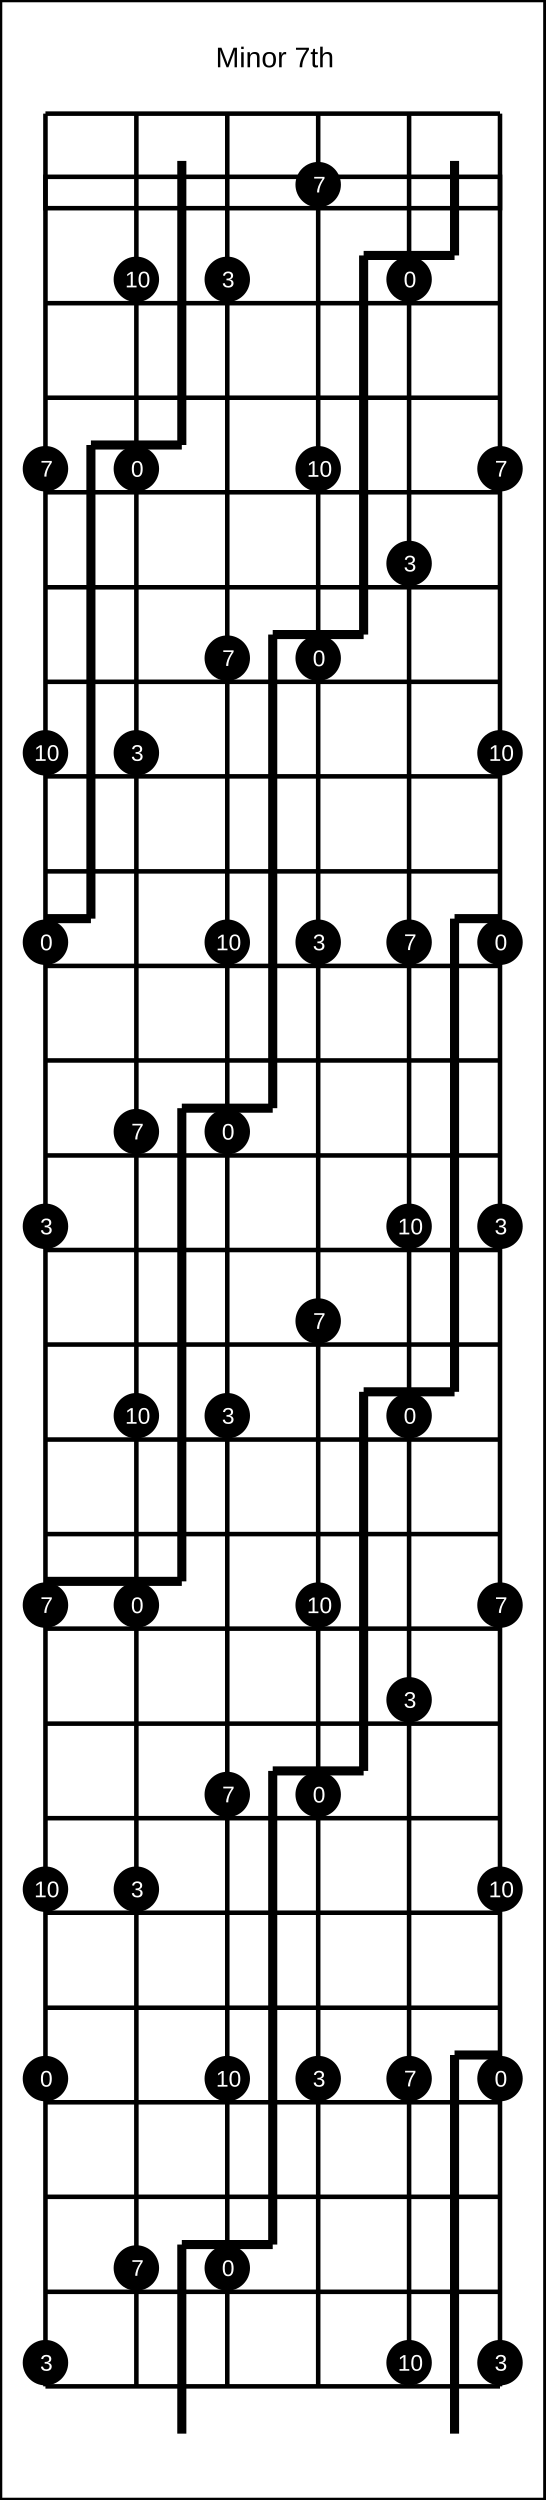
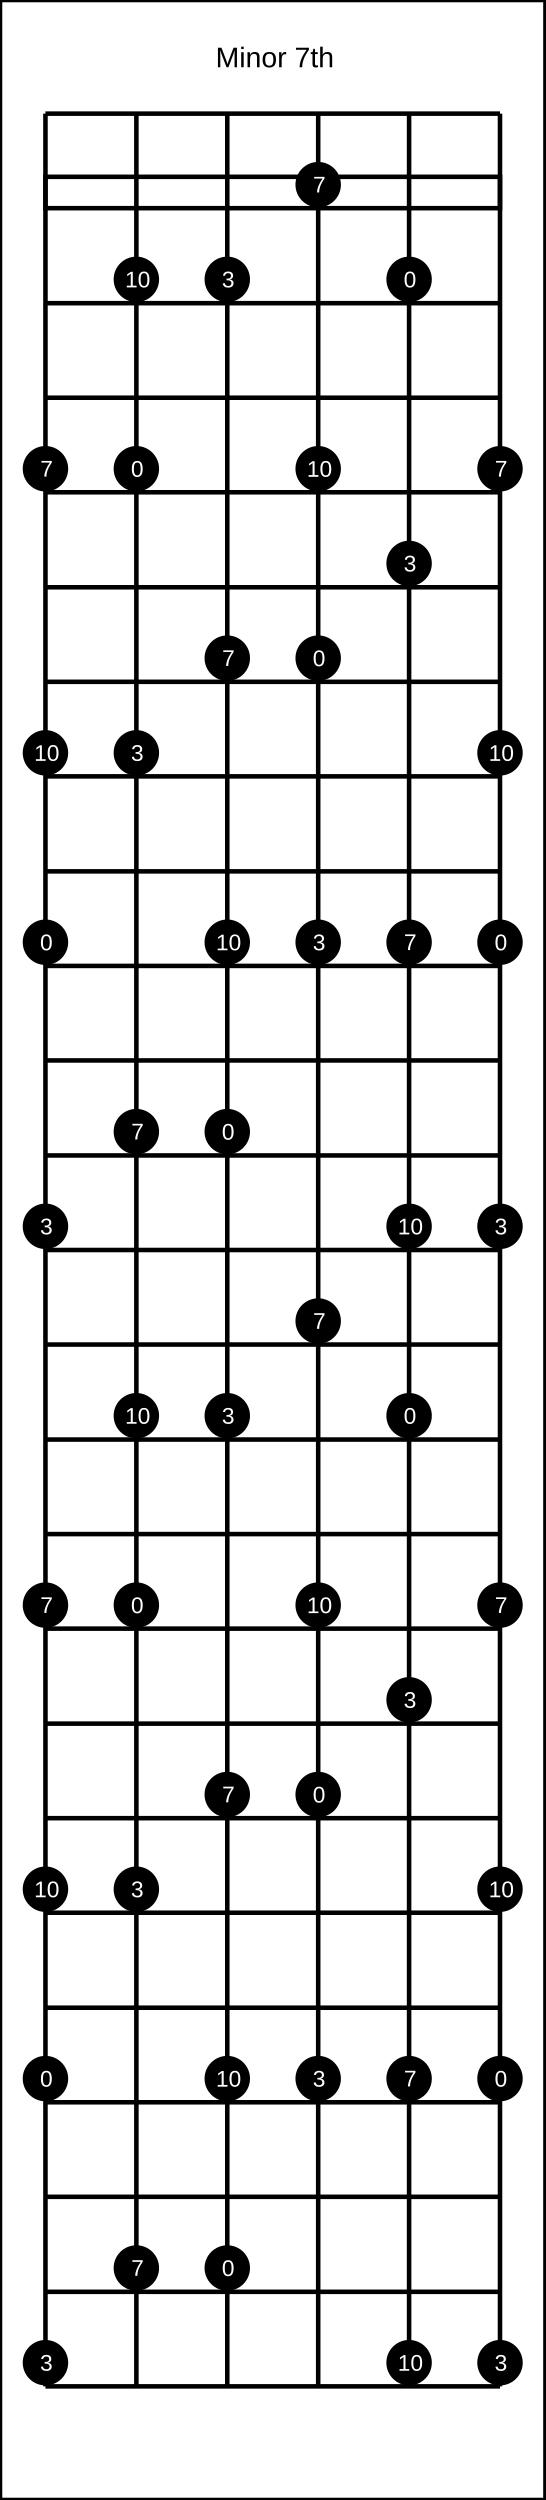
<svg xmlns="http://www.w3.org/2000/svg" xmlns:xlink="http://www.w3.org/1999/xlink" width="240pt" height="1100pt" viewBox="0 0 240 1100" version="1.1">
  <defs>
    <g>
      <symbol overflow="visible" id="glyph0-0">
        <path style="stroke:none;" d="M 1.25 -8.594 L 8.125 -8.594 L 8.125 0 L 1.25 0 Z M 1.719 -8.141 L 1.719 -0.469 L 7.656 -0.469 L 7.656 -8.141 Z M 1.719 -8.141 " />
      </symbol>
      <symbol overflow="visible" id="glyph0-1">
        <path style="stroke:none;" d="M 8.344 0 L 8.344 -5.734 C 8.344 -6.367 8.359 -6.977 8.391 -7.562 C 8.191 -6.832 8.016 -6.266 7.859 -5.859 L 5.641 0 L 4.812 0 L 2.562 -5.859 L 2.219 -6.891 L 2.016 -7.562 L 2.031 -6.891 L 2.062 -5.734 L 2.062 0 L 1.031 0 L 1.031 -8.594 L 2.562 -8.594 L 4.844 -2.641 C 4.926 -2.398 5.004 -2.141 5.078 -1.859 C 5.148 -1.586 5.203 -1.391 5.234 -1.266 C 5.266 -1.43 5.332 -1.68 5.438 -2.016 C 5.539 -2.348 5.609 -2.555 5.641 -2.641 L 7.891 -8.594 L 9.391 -8.594 L 9.391 0 Z M 8.344 0 " />
      </symbol>
      <symbol overflow="visible" id="glyph0-2">
        <path style="stroke:none;" d="M 0.844 -8.016 L 0.844 -9.062 L 1.938 -9.062 L 1.938 -8.016 Z M 0.844 0 L 0.844 -6.609 L 1.938 -6.609 L 1.938 0 Z M 0.844 0 " />
      </symbol>
      <symbol overflow="visible" id="glyph0-3">
        <path style="stroke:none;" d="M 5.031 0 L 5.031 -4.188 C 5.031 -4.625 4.988 -4.961 4.906 -5.203 C 4.82 -5.441 4.688 -5.613 4.5 -5.719 C 4.312 -5.82 4.035 -5.875 3.672 -5.875 C 3.141 -5.875 2.723 -5.691 2.422 -5.328 C 2.117 -4.973 1.969 -4.473 1.969 -3.828 L 1.969 0 L 0.859 0 L 0.859 -5.188 C 0.859 -5.957 0.848 -6.43 0.828 -6.609 L 1.875 -6.609 C 1.875 -6.586 1.875 -6.531 1.875 -6.438 C 1.883 -6.352 1.891 -6.25 1.891 -6.125 C 1.898 -6.008 1.91 -5.789 1.922 -5.469 L 1.938 -5.469 C 2.188 -5.926 2.477 -6.25 2.812 -6.438 C 3.145 -6.625 3.555 -6.719 4.047 -6.719 C 4.773 -6.719 5.305 -6.535 5.641 -6.172 C 5.973 -5.816 6.141 -5.227 6.141 -4.406 L 6.141 0 Z M 5.031 0 " />
      </symbol>
      <symbol overflow="visible" id="glyph0-4">
        <path style="stroke:none;" d="M 6.422 -3.312 C 6.422 -2.156 6.164 -1.289 5.656 -0.719 C 5.156 -0.156 4.422 0.125 3.453 0.125 C 2.484 0.125 1.754 -0.164 1.266 -0.75 C 0.773 -1.344 0.531 -2.195 0.531 -3.312 C 0.531 -5.582 1.516 -6.719 3.484 -6.719 C 4.492 -6.719 5.234 -6.441 5.703 -5.891 C 6.18 -5.336 6.422 -4.477 6.422 -3.312 Z M 5.281 -3.312 C 5.281 -4.219 5.145 -4.879 4.875 -5.297 C 4.602 -5.711 4.145 -5.922 3.5 -5.922 C 2.863 -5.922 2.398 -5.707 2.109 -5.281 C 1.816 -4.863 1.672 -4.207 1.672 -3.312 C 1.672 -2.438 1.812 -1.781 2.094 -1.344 C 2.383 -0.906 2.832 -0.688 3.438 -0.688 C 4.094 -0.688 4.562 -0.895 4.844 -1.312 C 5.133 -1.738 5.281 -2.406 5.281 -3.312 Z M 5.281 -3.312 " />
      </symbol>
      <symbol overflow="visible" id="glyph0-5">
        <path style="stroke:none;" d="M 0.859 0 L 0.859 -5.062 C 0.859 -5.531 0.848 -6.047 0.828 -6.609 L 1.875 -6.609 C 1.906 -5.859 1.922 -5.406 1.922 -5.25 L 1.938 -5.25 C 2.113 -5.82 2.316 -6.207 2.547 -6.406 C 2.773 -6.613 3.098 -6.719 3.516 -6.719 C 3.66 -6.719 3.805 -6.703 3.953 -6.672 L 3.953 -5.656 C 3.805 -5.695 3.613 -5.719 3.375 -5.719 C 2.914 -5.719 2.566 -5.52 2.328 -5.125 C 2.086 -4.738 1.969 -4.176 1.969 -3.438 L 1.969 0 Z M 0.859 0 " />
      </symbol>
      <symbol overflow="visible" id="glyph0-6">
        <path style="stroke:none;" d="" />
      </symbol>
      <symbol overflow="visible" id="glyph0-7">
        <path style="stroke:none;" d="M 6.328 -7.703 C 5.441 -6.359 4.816 -5.305 4.453 -4.547 C 4.098 -3.785 3.828 -3.035 3.641 -2.297 C 3.461 -1.555 3.375 -0.789 3.375 0 L 2.234 0 C 2.234 -1.094 2.461 -2.25 2.922 -3.469 C 3.391 -4.688 4.172 -6.086 5.266 -7.672 L 0.641 -7.672 L 0.641 -8.594 L 6.328 -8.594 Z M 6.328 -7.703 " />
      </symbol>
      <symbol overflow="visible" id="glyph0-8">
        <path style="stroke:none;" d="M 3.375 -0.047 C 3.02 0.047 2.648 0.094 2.266 0.094 C 1.391 0.094 0.953 -0.398 0.953 -1.391 L 0.953 -5.797 L 0.188 -5.797 L 0.188 -6.609 L 1 -6.609 L 1.312 -8.078 L 2.047 -8.078 L 2.047 -6.609 L 3.266 -6.609 L 3.266 -5.797 L 2.047 -5.797 L 2.047 -1.641 C 2.047 -1.316 2.098 -1.094 2.203 -0.969 C 2.305 -0.844 2.488 -0.781 2.75 -0.781 C 2.895 -0.781 3.102 -0.805 3.375 -0.859 Z M 3.375 -0.047 " />
      </symbol>
      <symbol overflow="visible" id="glyph0-9">
        <path style="stroke:none;" d="M 1.938 -5.469 C 2.164 -5.906 2.445 -6.223 2.781 -6.422 C 3.113 -6.617 3.535 -6.719 4.047 -6.719 C 4.766 -6.719 5.289 -6.539 5.625 -6.188 C 5.969 -5.832 6.141 -5.238 6.141 -4.406 L 6.141 0 L 5.031 0 L 5.031 -4.188 C 5.031 -4.656 4.988 -5 4.906 -5.219 C 4.82 -5.445 4.68 -5.613 4.484 -5.719 C 4.285 -5.82 4.016 -5.875 3.672 -5.875 C 3.16 -5.875 2.75 -5.691 2.438 -5.328 C 2.125 -4.973 1.969 -4.492 1.969 -3.891 L 1.969 0 L 0.859 0 L 0.859 -9.062 L 1.969 -9.062 L 1.969 -6.703 C 1.969 -6.453 1.957 -6.191 1.938 -5.922 C 1.926 -5.66 1.922 -5.508 1.922 -5.469 Z M 1.938 -5.469 " />
      </symbol>
      <symbol overflow="visible" id="glyph1-0">
        <path style="stroke:none;" d="M 1 -6.875 L 6.5 -6.875 L 6.5 0 L 1 0 Z M 1.375 -6.516 L 1.375 -0.375 L 6.125 -0.375 L 6.125 -6.516 Z M 1.375 -6.516 " />
      </symbol>
      <symbol overflow="visible" id="glyph1-1">
        <path style="stroke:none;" d="M 5.172 -3.438 C 5.172 -2.289 4.969 -1.414 4.562 -0.812 C 4.156 -0.207 3.555 0.094 2.766 0.094 C 1.973 0.094 1.379 -0.203 0.984 -0.797 C 0.586 -1.398 0.391 -2.281 0.391 -3.438 C 0.391 -4.625 0.582 -5.508 0.969 -6.094 C 1.352 -6.688 1.961 -6.984 2.797 -6.984 C 3.609 -6.984 4.207 -6.688 4.594 -6.094 C 4.977 -5.5 5.172 -4.613 5.172 -3.438 Z M 4.281 -3.438 C 4.281 -4.438 4.164 -5.156 3.938 -5.594 C 3.707 -6.039 3.328 -6.266 2.797 -6.266 C 2.254 -6.266 1.863 -6.047 1.625 -5.609 C 1.395 -5.172 1.281 -4.445 1.281 -3.438 C 1.281 -2.469 1.398 -1.754 1.641 -1.297 C 1.879 -0.848 2.258 -0.625 2.781 -0.625 C 3.301 -0.625 3.68 -0.852 3.922 -1.312 C 4.16 -1.77 4.281 -2.477 4.281 -3.438 Z M 4.281 -3.438 " />
      </symbol>
      <symbol overflow="visible" id="glyph1-2">
        <path style="stroke:none;" d="M 5.125 -1.906 C 5.125 -1.27 4.922 -0.773 4.516 -0.422 C 4.109 -0.078 3.531 0.094 2.781 0.094 C 2.094 0.094 1.539 -0.062 1.125 -0.375 C 0.707 -0.688 0.457 -1.148 0.375 -1.766 L 1.297 -1.844 C 1.41 -1.031 1.906 -0.625 2.781 -0.625 C 3.227 -0.625 3.578 -0.734 3.828 -0.953 C 4.078 -1.172 4.203 -1.492 4.203 -1.922 C 4.203 -2.297 4.055 -2.586 3.766 -2.797 C 3.484 -3.016 3.07 -3.125 2.531 -3.125 L 2.031 -3.125 L 2.031 -3.875 L 2.516 -3.875 C 2.992 -3.875 3.363 -3.977 3.625 -4.188 C 3.895 -4.406 4.031 -4.695 4.031 -5.062 C 4.031 -5.438 3.922 -5.727 3.703 -5.938 C 3.484 -6.156 3.16 -6.266 2.734 -6.266 C 2.348 -6.266 2.035 -6.164 1.797 -5.969 C 1.555 -5.77 1.414 -5.488 1.375 -5.125 L 0.5 -5.188 C 0.562 -5.75 0.789 -6.188 1.188 -6.5 C 1.594 -6.82 2.113 -6.984 2.75 -6.984 C 3.438 -6.984 3.973 -6.82 4.359 -6.5 C 4.742 -6.176 4.938 -5.727 4.938 -5.156 C 4.938 -4.719 4.812 -4.359 4.562 -4.078 C 4.312 -3.805 3.953 -3.625 3.484 -3.531 L 3.484 -3.516 C 4.004 -3.453 4.406 -3.273 4.688 -2.984 C 4.977 -2.703 5.125 -2.344 5.125 -1.906 Z M 5.125 -1.906 " />
      </symbol>
      <symbol overflow="visible" id="glyph1-3">
        <path style="stroke:none;" d="M 5.062 -6.172 C 4.352 -5.098 3.852 -4.254 3.562 -3.641 C 3.281 -3.035 3.066 -2.438 2.922 -1.844 C 2.773 -1.25 2.703 -0.633 2.703 0 L 1.781 0 C 1.781 -0.875 1.969 -1.797 2.344 -2.766 C 2.719 -3.742 3.336 -4.867 4.203 -6.141 L 0.516 -6.141 L 0.516 -6.875 L 5.062 -6.875 Z M 5.062 -6.172 " />
      </symbol>
      <symbol overflow="visible" id="glyph1-4">
        <path style="stroke:none;" d="M 0.766 0 L 0.766 -0.75 L 2.516 -0.75 L 2.516 -6.047 L 0.969 -4.938 L 0.969 -5.766 L 2.594 -6.875 L 3.406 -6.875 L 3.406 -0.75 L 5.078 -0.75 L 5.078 0 Z M 0.766 0 " />
      </symbol>
    </g>
  </defs>
-   <g id="surface106">
+   <g id="surface121">
    <path style="fill:none;stroke-width:0.01;stroke-linecap:butt;stroke-linejoin:miter;stroke:rgb(0%,0%,0%);stroke-opacity:1;stroke-miterlimit:10;" d="M 0 0 L 1.2 0 L 1.2 5.5 L 0 5.5 Z M 0 0 " transform="matrix(200,0,0,200,0,0)" />
    <g style="fill:rgb(0%,0%,0%);fill-opacity:1;">
      <use xlink:href="#glyph0-1" x="94.867" y="29.59" />
      <use xlink:href="#glyph0-2" x="105.28" y="29.59" />
      <use xlink:href="#glyph0-3" x="108.057" y="29.59" />
      <use xlink:href="#glyph0-4" x="115.009" y="29.59" />
      <use xlink:href="#glyph0-5" x="121.961" y="29.59" />
      <use xlink:href="#glyph0-6" x="126.123" y="29.59" />
      <use xlink:href="#glyph0-7" x="129.596" y="29.59" />
      <use xlink:href="#glyph0-8" x="136.548" y="29.59" />
      <use xlink:href="#glyph0-9" x="140.021" y="29.59" />
    </g>
    <path style="fill:none;stroke-width:0.01;stroke-linecap:butt;stroke-linejoin:miter;stroke:rgb(100%,100%,100%);stroke-opacity:1;stroke-miterlimit:10;" d="M 0 0 L 1 0 L 1 5 L 0 5 Z M 0 0 " transform="matrix(200,0,0,200,20,50)" />
    <path style="fill:none;stroke-width:0.01;stroke-linecap:butt;stroke-linejoin:miter;stroke:rgb(0%,0%,0%);stroke-opacity:1;stroke-miterlimit:10;" d="M 0 0.139 L 1 0.139 L 1 0.208 L 0 0.208 Z M 0 0 L 1 0 M 0 0.208 L 1 0.208 M 0 0.417 L 1 0.417 M 0 0.625 L 1 0.625 M 0 0.833 L 1 0.833 M 0 1.042 L 1 1.042 M 0 1.25 L 1 1.25 M 0 1.458 L 1 1.458 M 0 1.667 L 1 1.667 M 0 1.875 L 1 1.875 M 0 2.083 L 1 2.083 M 0 2.292 L 1 2.292 M 0 2.5 L 1 2.5 M 0 2.708 L 1 2.708 M 0 2.917 L 1 2.917 M 0 3.125 L 1 3.125 M 0 3.333 L 1 3.333 M 0 3.542 L 1 3.542 M 0 3.75 L 1 3.75 M 0 3.958 L 1 3.958 M 0 4.167 L 1 4.167 M 0 4.375 L 1 4.375 M 0 4.583 L 1 4.583 M 0 4.792 L 1 4.792 M 0 5 L 1 5 " transform="matrix(200,0,0,200,20,50)" />
    <path style="fill:none;stroke-width:0.01;stroke-linecap:butt;stroke-linejoin:miter;stroke:rgb(0%,0%,0%);stroke-opacity:1;stroke-miterlimit:10;" d="M 0 0 L 0 5 M 0.2 0 L 0.2 5 M 0.4 0 L 0.4 5 M 0.6 0 L 0.6 5 M 0.8 0 L 0.8 5 M 1 0 L 1 5 " transform="matrix(200,0,0,200,20,50)" />
-     <path style="fill:none;stroke-width:0.02;stroke-linecap:butt;stroke-linejoin:miter;stroke:rgb(0%,0%,0%);stroke-opacity:1;stroke-miterlimit:10;" d="M 0.3 0.104 L 0.3 0.312 M 0.3 0.312 L 0.3 0.521 M 0.3 0.521 L 0.3 0.729 M 0.3 0.729 L 0.1 0.729 M 0.1 0.729 L 0.1 0.938 M 0.1 0.938 L 0.1 1.146 M 0.1 1.146 L 0.1 1.354 M 0.1 1.354 L 0.1 1.562 M 0.1 1.562 L 0.1 1.771 M 0.1 1.771 L 0 1.771 M 0 1.771 " transform="matrix(200,0,0,200,20,50)" />
-     <path style="fill:none;stroke-width:0.02;stroke-linecap:butt;stroke-linejoin:miter;stroke:rgb(0%,0%,0%);stroke-opacity:1;stroke-miterlimit:10;" d="M 0.9 0.104 L 0.9 0.312 M 0.9 0.312 L 0.7 0.312 M 0.7 0.312 L 0.7 1.146 M 0.7 1.146 L 0.5 1.146 M 0.5 1.146 L 0.5 2.188 M 0.5 2.188 L 0.3 2.188 M 0.3 2.188 L 0.3 3.229 M 0.3 3.229 L 0.1 3.229 M 0.1 3.229 L 0 3.229 M 0 3.229 " transform="matrix(200,0,0,200,20,50)" />
-     <path style="fill:none;stroke-width:0.02;stroke-linecap:butt;stroke-linejoin:miter;stroke:rgb(0%,0%,0%);stroke-opacity:1;stroke-miterlimit:10;" d="M 1 1.771 L 0.9 1.771 M 0.9 1.771 L 0.9 2.812 M 0.9 2.812 L 0.7 2.812 M 0.7 2.812 L 0.7 3.646 M 0.7 3.646 L 0.5 3.646 M 0.5 3.646 L 0.5 4.688 M 0.5 4.688 L 0.3 4.688 M 0.3 4.688 L 0.3 5.104 M 0.3 5.104 " transform="matrix(200,0,0,200,20,50)" />
-     <path style="fill:none;stroke-width:0.02;stroke-linecap:butt;stroke-linejoin:miter;stroke:rgb(0%,0%,0%);stroke-opacity:1;stroke-miterlimit:10;" d="M 1 4.271 L 0.9 4.271 M 0.9 4.271 L 0.9 5.104 M 0.9 5.104 " transform="matrix(200,0,0,200,20,50)" />
    <path style=" stroke:none;fill-rule:nonzero;fill:rgb(0%,0%,0%);fill-opacity:1;" d="M 30 414.582 C 30 420.105 25.523 424.582 20 424.582 C 14.477 424.582 10 420.105 10 414.582 C 10 409.059 14.477 404.582 20 404.582 C 25.523 404.582 30 409.059 30 414.582 " />
    <g style="fill:rgb(100%,100%,100%);fill-opacity:1;">
      <use xlink:href="#glyph1-1" x="17.609" y="418.125" />
    </g>
    <path style=" stroke:none;fill-rule:nonzero;fill:rgb(0%,0%,0%);fill-opacity:1;" d="M 23.172 418.125 L 30 914.582 C 30 920.105 25.523 924.582 20 924.582 C 14.477 924.582 10 920.105 10 914.582 C 10 909.059 14.477 904.582 20 904.582 C 25.523 904.582 30 909.059 30 914.582 " />
    <g style="fill:rgb(100%,100%,100%);fill-opacity:1;">
      <use xlink:href="#glyph1-1" x="17.609" y="918.125" />
    </g>
    <path style=" stroke:none;fill-rule:nonzero;fill:rgb(0%,0%,0%);fill-opacity:1;" d="M 23.172 918.125 L 70 206.25 C 70 211.773 65.523 216.25 60 216.25 C 54.477 216.25 50 211.773 50 206.25 C 50 200.727 54.477 196.25 60 196.25 C 65.523 196.25 70 200.727 70 206.25 " />
    <g style="fill:rgb(100%,100%,100%);fill-opacity:1;">
      <use xlink:href="#glyph1-1" x="57.609" y="209.789" />
    </g>
    <path style=" stroke:none;fill-rule:nonzero;fill:rgb(0%,0%,0%);fill-opacity:1;" d="M 63.172 209.789 L 70 706.25 C 70 711.773 65.523 716.25 60 716.25 C 54.477 716.25 50 711.773 50 706.25 C 50 700.727 54.477 696.25 60 696.25 C 65.523 696.25 70 700.727 70 706.25 " />
    <g style="fill:rgb(100%,100%,100%);fill-opacity:1;">
      <use xlink:href="#glyph1-1" x="57.609" y="709.789" />
    </g>
    <path style=" stroke:none;fill-rule:nonzero;fill:rgb(0%,0%,0%);fill-opacity:1;" d="M 63.172 709.789 L 110 497.918 C 110 503.441 105.523 507.918 100 507.918 C 94.477 507.918 90 503.441 90 497.918 C 90 492.395 94.477 487.918 100 487.918 C 105.523 487.918 110 492.395 110 497.918 " />
    <g style="fill:rgb(100%,100%,100%);fill-opacity:1;">
      <use xlink:href="#glyph1-1" x="97.609" y="501.457" />
    </g>
    <path style=" stroke:none;fill-rule:nonzero;fill:rgb(0%,0%,0%);fill-opacity:1;" d="M 103.172 501.457 L 110 997.918 C 110 1003.441 105.523 1007.918 100 1007.918 C 94.477 1007.918 90 1003.441 90 997.918 C 90 992.395 94.477 987.918 100 987.918 C 105.523 987.918 110 992.395 110 997.918 " />
    <g style="fill:rgb(100%,100%,100%);fill-opacity:1;">
      <use xlink:href="#glyph1-1" x="97.609" y="1001.457" />
    </g>
    <path style=" stroke:none;fill-rule:nonzero;fill:rgb(0%,0%,0%);fill-opacity:1;" d="M 103.172 1001.457 L 150 289.582 C 150 295.105 145.523 299.582 140 299.582 C 134.477 299.582 130 295.105 130 289.582 C 130 284.059 134.477 279.582 140 279.582 C 145.523 279.582 150 284.059 150 289.582 " />
    <g style="fill:rgb(100%,100%,100%);fill-opacity:1;">
      <use xlink:href="#glyph1-1" x="137.609" y="293.125" />
    </g>
    <path style=" stroke:none;fill-rule:nonzero;fill:rgb(0%,0%,0%);fill-opacity:1;" d="M 143.172 293.125 L 150 789.582 C 150 795.105 145.523 799.582 140 799.582 C 134.477 799.582 130 795.105 130 789.582 C 130 784.059 134.477 779.582 140 779.582 C 145.523 779.582 150 784.059 150 789.582 " />
    <g style="fill:rgb(100%,100%,100%);fill-opacity:1;">
      <use xlink:href="#glyph1-1" x="137.609" y="793.125" />
    </g>
    <path style=" stroke:none;fill-rule:nonzero;fill:rgb(0%,0%,0%);fill-opacity:1;" d="M 143.172 793.125 L 190 122.918 C 190 128.441 185.523 132.918 180 132.918 C 174.477 132.918 170 128.441 170 122.918 C 170 117.395 174.477 112.918 180 112.918 C 185.523 112.918 190 117.395 190 122.918 " />
    <g style="fill:rgb(100%,100%,100%);fill-opacity:1;">
      <use xlink:href="#glyph1-1" x="177.609" y="126.457" />
    </g>
    <path style=" stroke:none;fill-rule:nonzero;fill:rgb(0%,0%,0%);fill-opacity:1;" d="M 183.172 126.457 L 190 622.918 C 190 628.441 185.523 632.918 180 632.918 C 174.477 632.918 170 628.441 170 622.918 C 170 617.395 174.477 612.918 180 612.918 C 185.523 612.918 190 617.395 190 622.918 " />
    <g style="fill:rgb(100%,100%,100%);fill-opacity:1;">
      <use xlink:href="#glyph1-1" x="177.609" y="626.457" />
    </g>
    <path style=" stroke:none;fill-rule:nonzero;fill:rgb(0%,0%,0%);fill-opacity:1;" d="M 183.172 626.457 L 230 414.582 C 230 420.105 225.523 424.582 220 424.582 C 214.477 424.582 210 420.105 210 414.582 C 210 409.059 214.477 404.582 220 404.582 C 225.523 404.582 230 409.059 230 414.582 " />
    <g style="fill:rgb(100%,100%,100%);fill-opacity:1;">
      <use xlink:href="#glyph1-1" x="217.609" y="418.125" />
    </g>
    <path style=" stroke:none;fill-rule:nonzero;fill:rgb(0%,0%,0%);fill-opacity:1;" d="M 223.172 418.125 L 230 914.582 C 230 920.105 225.523 924.582 220 924.582 C 214.477 924.582 210 920.105 210 914.582 C 210 909.059 214.477 904.582 220 904.582 C 225.523 904.582 230 909.059 230 914.582 " />
    <g style="fill:rgb(100%,100%,100%);fill-opacity:1;">
      <use xlink:href="#glyph1-1" x="217.609" y="918.125" />
    </g>
    <path style=" stroke:none;fill-rule:nonzero;fill:rgb(0%,0%,0%);fill-opacity:1;" d="M 223.172 918.125 L 30 539.582 C 30 545.105 25.523 549.582 20 549.582 C 14.477 549.582 10 545.105 10 539.582 C 10 534.059 14.477 529.582 20 529.582 C 25.523 529.582 30 534.059 30 539.582 " />
    <g style="fill:rgb(100%,100%,100%);fill-opacity:1;">
      <use xlink:href="#glyph1-2" x="17.629" y="543.125" />
    </g>
    <path style=" stroke:none;fill-rule:nonzero;fill:rgb(0%,0%,0%);fill-opacity:1;" d="M 23.191 543.125 L 30 1039.582 C 30 1045.105 25.523 1049.582 20 1049.582 C 14.477 1049.582 10 1045.105 10 1039.582 C 10 1034.059 14.477 1029.582 20 1029.582 C 25.523 1029.582 30 1034.059 30 1039.582 " />
    <g style="fill:rgb(100%,100%,100%);fill-opacity:1;">
      <use xlink:href="#glyph1-2" x="17.629" y="1043.125" />
    </g>
    <path style=" stroke:none;fill-rule:nonzero;fill:rgb(0%,0%,0%);fill-opacity:1;" d="M 23.191 1043.125 L 70 331.25 C 70 336.773 65.523 341.25 60 341.25 C 54.477 341.25 50 336.773 50 331.25 C 50 325.727 54.477 321.25 60 321.25 C 65.523 321.25 70 325.727 70 331.25 " />
    <g style="fill:rgb(100%,100%,100%);fill-opacity:1;">
      <use xlink:href="#glyph1-2" x="57.629" y="334.789" />
    </g>
    <path style=" stroke:none;fill-rule:nonzero;fill:rgb(0%,0%,0%);fill-opacity:1;" d="M 63.191 334.789 L 70 831.25 C 70 836.773 65.523 841.25 60 841.25 C 54.477 841.25 50 836.773 50 831.25 C 50 825.727 54.477 821.25 60 821.25 C 65.523 821.25 70 825.727 70 831.25 " />
    <g style="fill:rgb(100%,100%,100%);fill-opacity:1;">
      <use xlink:href="#glyph1-2" x="57.629" y="834.789" />
    </g>
    <path style=" stroke:none;fill-rule:nonzero;fill:rgb(0%,0%,0%);fill-opacity:1;" d="M 63.191 834.789 L 110 122.918 C 110 128.441 105.523 132.918 100 132.918 C 94.477 132.918 90 128.441 90 122.918 C 90 117.395 94.477 112.918 100 112.918 C 105.523 112.918 110 117.395 110 122.918 " />
    <g style="fill:rgb(100%,100%,100%);fill-opacity:1;">
      <use xlink:href="#glyph1-2" x="97.629" y="126.457" />
    </g>
    <path style=" stroke:none;fill-rule:nonzero;fill:rgb(0%,0%,0%);fill-opacity:1;" d="M 103.191 126.457 L 110 622.918 C 110 628.441 105.523 632.918 100 632.918 C 94.477 632.918 90 628.441 90 622.918 C 90 617.395 94.477 612.918 100 612.918 C 105.523 612.918 110 617.395 110 622.918 " />
    <g style="fill:rgb(100%,100%,100%);fill-opacity:1;">
      <use xlink:href="#glyph1-2" x="97.629" y="626.457" />
    </g>
    <path style=" stroke:none;fill-rule:nonzero;fill:rgb(0%,0%,0%);fill-opacity:1;" d="M 103.191 626.457 L 150 414.582 C 150 420.105 145.523 424.582 140 424.582 C 134.477 424.582 130 420.105 130 414.582 C 130 409.059 134.477 404.582 140 404.582 C 145.523 404.582 150 409.059 150 414.582 " />
    <g style="fill:rgb(100%,100%,100%);fill-opacity:1;">
      <use xlink:href="#glyph1-2" x="137.629" y="418.125" />
    </g>
    <path style=" stroke:none;fill-rule:nonzero;fill:rgb(0%,0%,0%);fill-opacity:1;" d="M 143.191 418.125 L 150 914.582 C 150 920.105 145.523 924.582 140 924.582 C 134.477 924.582 130 920.105 130 914.582 C 130 909.059 134.477 904.582 140 904.582 C 145.523 904.582 150 909.059 150 914.582 " />
    <g style="fill:rgb(100%,100%,100%);fill-opacity:1;">
      <use xlink:href="#glyph1-2" x="137.629" y="918.125" />
    </g>
    <path style=" stroke:none;fill-rule:nonzero;fill:rgb(0%,0%,0%);fill-opacity:1;" d="M 143.191 918.125 L 190 247.918 C 190 253.441 185.523 257.918 180 257.918 C 174.477 257.918 170 253.441 170 247.918 C 170 242.395 174.477 237.918 180 237.918 C 185.523 237.918 190 242.395 190 247.918 " />
    <g style="fill:rgb(100%,100%,100%);fill-opacity:1;">
      <use xlink:href="#glyph1-2" x="177.629" y="251.457" />
    </g>
    <path style=" stroke:none;fill-rule:nonzero;fill:rgb(0%,0%,0%);fill-opacity:1;" d="M 183.191 251.457 L 190 747.918 C 190 753.441 185.523 757.918 180 757.918 C 174.477 757.918 170 753.441 170 747.918 C 170 742.395 174.477 737.918 180 737.918 C 185.523 737.918 190 742.395 190 747.918 " />
    <g style="fill:rgb(100%,100%,100%);fill-opacity:1;">
      <use xlink:href="#glyph1-2" x="177.629" y="751.457" />
    </g>
    <path style=" stroke:none;fill-rule:nonzero;fill:rgb(0%,0%,0%);fill-opacity:1;" d="M 183.191 751.457 L 230 539.582 C 230 545.105 225.523 549.582 220 549.582 C 214.477 549.582 210 545.105 210 539.582 C 210 534.059 214.477 529.582 220 529.582 C 225.523 529.582 230 534.059 230 539.582 " />
    <g style="fill:rgb(100%,100%,100%);fill-opacity:1;">
      <use xlink:href="#glyph1-2" x="217.629" y="543.125" />
    </g>
    <path style=" stroke:none;fill-rule:nonzero;fill:rgb(0%,0%,0%);fill-opacity:1;" d="M 223.191 543.125 L 230 1039.582 C 230 1045.105 225.523 1049.582 220 1049.582 C 214.477 1049.582 210 1045.105 210 1039.582 C 210 1034.059 214.477 1029.582 220 1029.582 C 225.523 1029.582 230 1034.059 230 1039.582 " />
    <g style="fill:rgb(100%,100%,100%);fill-opacity:1;">
      <use xlink:href="#glyph1-2" x="217.629" y="1043.125" />
    </g>
    <path style=" stroke:none;fill-rule:nonzero;fill:rgb(0%,0%,0%);fill-opacity:1;" d="M 223.191 1043.125 L 30 206.25 C 30 211.773 25.523 216.25 20 216.25 C 14.477 216.25 10 211.773 10 206.25 C 10 200.727 14.477 196.25 20 196.25 C 25.523 196.25 30 200.727 30 206.25 " />
    <g style="fill:rgb(100%,100%,100%);fill-opacity:1;">
      <use xlink:href="#glyph1-3" x="17.727" y="209.691" />
    </g>
    <path style=" stroke:none;fill-rule:nonzero;fill:rgb(0%,0%,0%);fill-opacity:1;" d="M 23.289 209.691 L 30 706.25 C 30 711.773 25.523 716.25 20 716.25 C 14.477 716.25 10 711.773 10 706.25 C 10 700.727 14.477 696.25 20 696.25 C 25.523 696.25 30 700.727 30 706.25 " />
    <g style="fill:rgb(100%,100%,100%);fill-opacity:1;">
      <use xlink:href="#glyph1-3" x="17.727" y="709.691" />
    </g>
    <path style=" stroke:none;fill-rule:nonzero;fill:rgb(0%,0%,0%);fill-opacity:1;" d="M 23.289 709.691 L 70 497.918 C 70 503.441 65.523 507.918 60 507.918 C 54.477 507.918 50 503.441 50 497.918 C 50 492.395 54.477 487.918 60 487.918 C 65.523 487.918 70 492.395 70 497.918 " />
    <g style="fill:rgb(100%,100%,100%);fill-opacity:1;">
      <use xlink:href="#glyph1-3" x="57.727" y="501.355" />
    </g>
    <path style=" stroke:none;fill-rule:nonzero;fill:rgb(0%,0%,0%);fill-opacity:1;" d="M 63.289 501.355 L 70 997.918 C 70 1003.441 65.523 1007.918 60 1007.918 C 54.477 1007.918 50 1003.441 50 997.918 C 50 992.395 54.477 987.918 60 987.918 C 65.523 987.918 70 992.395 70 997.918 " />
    <g style="fill:rgb(100%,100%,100%);fill-opacity:1;">
      <use xlink:href="#glyph1-3" x="57.727" y="1001.355" />
    </g>
    <path style=" stroke:none;fill-rule:nonzero;fill:rgb(0%,0%,0%);fill-opacity:1;" d="M 63.289 1001.355 L 110 289.582 C 110 295.105 105.523 299.582 100 299.582 C 94.477 299.582 90 295.105 90 289.582 C 90 284.059 94.477 279.582 100 279.582 C 105.523 279.582 110 284.059 110 289.582 " />
    <g style="fill:rgb(100%,100%,100%);fill-opacity:1;">
      <use xlink:href="#glyph1-3" x="97.727" y="293.023" />
    </g>
    <path style=" stroke:none;fill-rule:nonzero;fill:rgb(0%,0%,0%);fill-opacity:1;" d="M 103.289 293.023 L 110 789.582 C 110 795.105 105.523 799.582 100 799.582 C 94.477 799.582 90 795.105 90 789.582 C 90 784.059 94.477 779.582 100 779.582 C 105.523 779.582 110 784.059 110 789.582 " />
    <g style="fill:rgb(100%,100%,100%);fill-opacity:1;">
      <use xlink:href="#glyph1-3" x="97.727" y="793.023" />
    </g>
    <path style=" stroke:none;fill-rule:nonzero;fill:rgb(0%,0%,0%);fill-opacity:1;" d="M 103.289 793.023 L 150 81.25 C 150 86.773 145.523 91.25 140 91.25 C 134.477 91.25 130 86.773 130 81.25 C 130 75.727 134.477 71.25 140 71.25 C 145.523 71.25 150 75.727 150 81.25 " />
    <g style="fill:rgb(100%,100%,100%);fill-opacity:1;">
      <use xlink:href="#glyph1-3" x="137.727" y="84.691" />
    </g>
    <path style=" stroke:none;fill-rule:nonzero;fill:rgb(0%,0%,0%);fill-opacity:1;" d="M 143.289 84.691 L 150 581.25 C 150 586.773 145.523 591.25 140 591.25 C 134.477 591.25 130 586.773 130 581.25 C 130 575.727 134.477 571.25 140 571.25 C 145.523 571.25 150 575.727 150 581.25 " />
    <g style="fill:rgb(100%,100%,100%);fill-opacity:1;">
      <use xlink:href="#glyph1-3" x="137.727" y="584.691" />
    </g>
    <path style=" stroke:none;fill-rule:nonzero;fill:rgb(0%,0%,0%);fill-opacity:1;" d="M 143.289 584.691 L 190 414.582 C 190 420.105 185.523 424.582 180 424.582 C 174.477 424.582 170 420.105 170 414.582 C 170 409.059 174.477 404.582 180 404.582 C 185.523 404.582 190 409.059 190 414.582 " />
    <g style="fill:rgb(100%,100%,100%);fill-opacity:1;">
      <use xlink:href="#glyph1-3" x="177.727" y="418.023" />
    </g>
    <path style=" stroke:none;fill-rule:nonzero;fill:rgb(0%,0%,0%);fill-opacity:1;" d="M 183.289 418.023 L 190 914.582 C 190 920.105 185.523 924.582 180 924.582 C 174.477 924.582 170 920.105 170 914.582 C 170 909.059 174.477 904.582 180 904.582 C 185.523 904.582 190 909.059 190 914.582 " />
    <g style="fill:rgb(100%,100%,100%);fill-opacity:1;">
      <use xlink:href="#glyph1-3" x="177.727" y="918.023" />
    </g>
    <path style=" stroke:none;fill-rule:nonzero;fill:rgb(0%,0%,0%);fill-opacity:1;" d="M 183.289 918.023 L 230 206.25 C 230 211.773 225.523 216.25 220 216.25 C 214.477 216.25 210 211.773 210 206.25 C 210 200.727 214.477 196.25 220 196.25 C 225.523 196.25 230 200.727 230 206.25 " />
    <g style="fill:rgb(100%,100%,100%);fill-opacity:1;">
      <use xlink:href="#glyph1-3" x="217.727" y="209.691" />
    </g>
    <path style=" stroke:none;fill-rule:nonzero;fill:rgb(0%,0%,0%);fill-opacity:1;" d="M 223.289 209.691 L 230 706.25 C 230 711.773 225.523 716.25 220 716.25 C 214.477 716.25 210 711.773 210 706.25 C 210 700.727 214.477 696.25 220 696.25 C 225.523 696.25 230 700.727 230 706.25 " />
    <g style="fill:rgb(100%,100%,100%);fill-opacity:1;">
      <use xlink:href="#glyph1-3" x="217.727" y="709.691" />
    </g>
    <path style=" stroke:none;fill-rule:nonzero;fill:rgb(0%,0%,0%);fill-opacity:1;" d="M 223.289 709.691 L 30 331.25 C 30 336.773 25.523 341.25 20 341.25 C 14.477 341.25 10 336.773 10 331.25 C 10 325.727 14.477 321.25 20 321.25 C 25.523 321.25 30 325.727 30 331.25 " />
    <g style="fill:rgb(100%,100%,100%);fill-opacity:1;">
      <use xlink:href="#glyph1-4" x="15.016" y="334.789" />
      <use xlink:href="#glyph1-1" x="20.577" y="334.789" />
    </g>
    <path style=" stroke:none;fill-rule:nonzero;fill:rgb(0%,0%,0%);fill-opacity:1;" d="M 26.141 334.789 L 30 831.25 C 30 836.773 25.523 841.25 20 841.25 C 14.477 841.25 10 836.773 10 831.25 C 10 825.727 14.477 821.25 20 821.25 C 25.523 821.25 30 825.727 30 831.25 " />
    <g style="fill:rgb(100%,100%,100%);fill-opacity:1;">
      <use xlink:href="#glyph1-4" x="15.016" y="834.789" />
      <use xlink:href="#glyph1-1" x="20.577" y="834.789" />
    </g>
    <path style=" stroke:none;fill-rule:nonzero;fill:rgb(0%,0%,0%);fill-opacity:1;" d="M 26.141 834.789 L 70 122.918 C 70 128.441 65.523 132.918 60 132.918 C 54.477 132.918 50 128.441 50 122.918 C 50 117.395 54.477 112.918 60 112.918 C 65.523 112.918 70 117.395 70 122.918 " />
    <g style="fill:rgb(100%,100%,100%);fill-opacity:1;">
      <use xlink:href="#glyph1-4" x="55.016" y="126.457" />
      <use xlink:href="#glyph1-1" x="60.577" y="126.457" />
    </g>
    <path style=" stroke:none;fill-rule:nonzero;fill:rgb(0%,0%,0%);fill-opacity:1;" d="M 66.141 126.457 L 70 622.918 C 70 628.441 65.523 632.918 60 632.918 C 54.477 632.918 50 628.441 50 622.918 C 50 617.395 54.477 612.918 60 612.918 C 65.523 612.918 70 617.395 70 622.918 " />
    <g style="fill:rgb(100%,100%,100%);fill-opacity:1;">
      <use xlink:href="#glyph1-4" x="55.016" y="626.457" />
      <use xlink:href="#glyph1-1" x="60.577" y="626.457" />
    </g>
    <path style=" stroke:none;fill-rule:nonzero;fill:rgb(0%,0%,0%);fill-opacity:1;" d="M 66.141 626.457 L 110 414.582 C 110 420.105 105.523 424.582 100 424.582 C 94.477 424.582 90 420.105 90 414.582 C 90 409.059 94.477 404.582 100 404.582 C 105.523 404.582 110 409.059 110 414.582 " />
    <g style="fill:rgb(100%,100%,100%);fill-opacity:1;">
      <use xlink:href="#glyph1-4" x="95.016" y="418.125" />
      <use xlink:href="#glyph1-1" x="100.577" y="418.125" />
    </g>
    <path style=" stroke:none;fill-rule:nonzero;fill:rgb(0%,0%,0%);fill-opacity:1;" d="M 106.141 418.125 L 110 914.582 C 110 920.105 105.523 924.582 100 924.582 C 94.477 924.582 90 920.105 90 914.582 C 90 909.059 94.477 904.582 100 904.582 C 105.523 904.582 110 909.059 110 914.582 " />
    <g style="fill:rgb(100%,100%,100%);fill-opacity:1;">
      <use xlink:href="#glyph1-4" x="95.016" y="918.125" />
      <use xlink:href="#glyph1-1" x="100.577" y="918.125" />
    </g>
    <path style=" stroke:none;fill-rule:nonzero;fill:rgb(0%,0%,0%);fill-opacity:1;" d="M 106.141 918.125 L 150 206.25 C 150 211.773 145.523 216.25 140 216.25 C 134.477 216.25 130 211.773 130 206.25 C 130 200.727 134.477 196.25 140 196.25 C 145.523 196.25 150 200.727 150 206.25 " />
    <g style="fill:rgb(100%,100%,100%);fill-opacity:1;">
      <use xlink:href="#glyph1-4" x="135.016" y="209.789" />
      <use xlink:href="#glyph1-1" x="140.577" y="209.789" />
    </g>
    <path style=" stroke:none;fill-rule:nonzero;fill:rgb(0%,0%,0%);fill-opacity:1;" d="M 146.141 209.789 L 150 706.25 C 150 711.773 145.523 716.25 140 716.25 C 134.477 716.25 130 711.773 130 706.25 C 130 700.727 134.477 696.25 140 696.25 C 145.523 696.25 150 700.727 150 706.25 " />
    <g style="fill:rgb(100%,100%,100%);fill-opacity:1;">
      <use xlink:href="#glyph1-4" x="135.016" y="709.789" />
      <use xlink:href="#glyph1-1" x="140.577" y="709.789" />
    </g>
    <path style=" stroke:none;fill-rule:nonzero;fill:rgb(0%,0%,0%);fill-opacity:1;" d="M 146.141 709.789 L 190 539.582 C 190 545.105 185.523 549.582 180 549.582 C 174.477 549.582 170 545.105 170 539.582 C 170 534.059 174.477 529.582 180 529.582 C 185.523 529.582 190 534.059 190 539.582 " />
    <g style="fill:rgb(100%,100%,100%);fill-opacity:1;">
      <use xlink:href="#glyph1-4" x="175.016" y="543.125" />
      <use xlink:href="#glyph1-1" x="180.577" y="543.125" />
    </g>
    <path style=" stroke:none;fill-rule:nonzero;fill:rgb(0%,0%,0%);fill-opacity:1;" d="M 186.141 543.125 L 190 1039.582 C 190 1045.105 185.523 1049.582 180 1049.582 C 174.477 1049.582 170 1045.105 170 1039.582 C 170 1034.059 174.477 1029.582 180 1029.582 C 185.523 1029.582 190 1034.059 190 1039.582 " />
    <g style="fill:rgb(100%,100%,100%);fill-opacity:1;">
      <use xlink:href="#glyph1-4" x="175.016" y="1043.125" />
      <use xlink:href="#glyph1-1" x="180.577" y="1043.125" />
    </g>
    <path style=" stroke:none;fill-rule:nonzero;fill:rgb(0%,0%,0%);fill-opacity:1;" d="M 186.141 1043.125 L 230 331.25 C 230 336.773 225.523 341.25 220 341.25 C 214.477 341.25 210 336.773 210 331.25 C 210 325.727 214.477 321.25 220 321.25 C 225.523 321.25 230 325.727 230 331.25 " />
    <g style="fill:rgb(100%,100%,100%);fill-opacity:1;">
      <use xlink:href="#glyph1-4" x="215.016" y="334.789" />
      <use xlink:href="#glyph1-1" x="220.577" y="334.789" />
    </g>
    <path style=" stroke:none;fill-rule:nonzero;fill:rgb(0%,0%,0%);fill-opacity:1;" d="M 226.141 334.789 L 230 831.25 C 230 836.773 225.523 841.25 220 841.25 C 214.477 841.25 210 836.773 210 831.25 C 210 825.727 214.477 821.25 220 821.25 C 225.523 821.25 230 825.727 230 831.25 " />
    <g style="fill:rgb(100%,100%,100%);fill-opacity:1;">
      <use xlink:href="#glyph1-4" x="215.016" y="834.789" />
      <use xlink:href="#glyph1-1" x="220.577" y="834.789" />
    </g>
  </g>
</svg>
